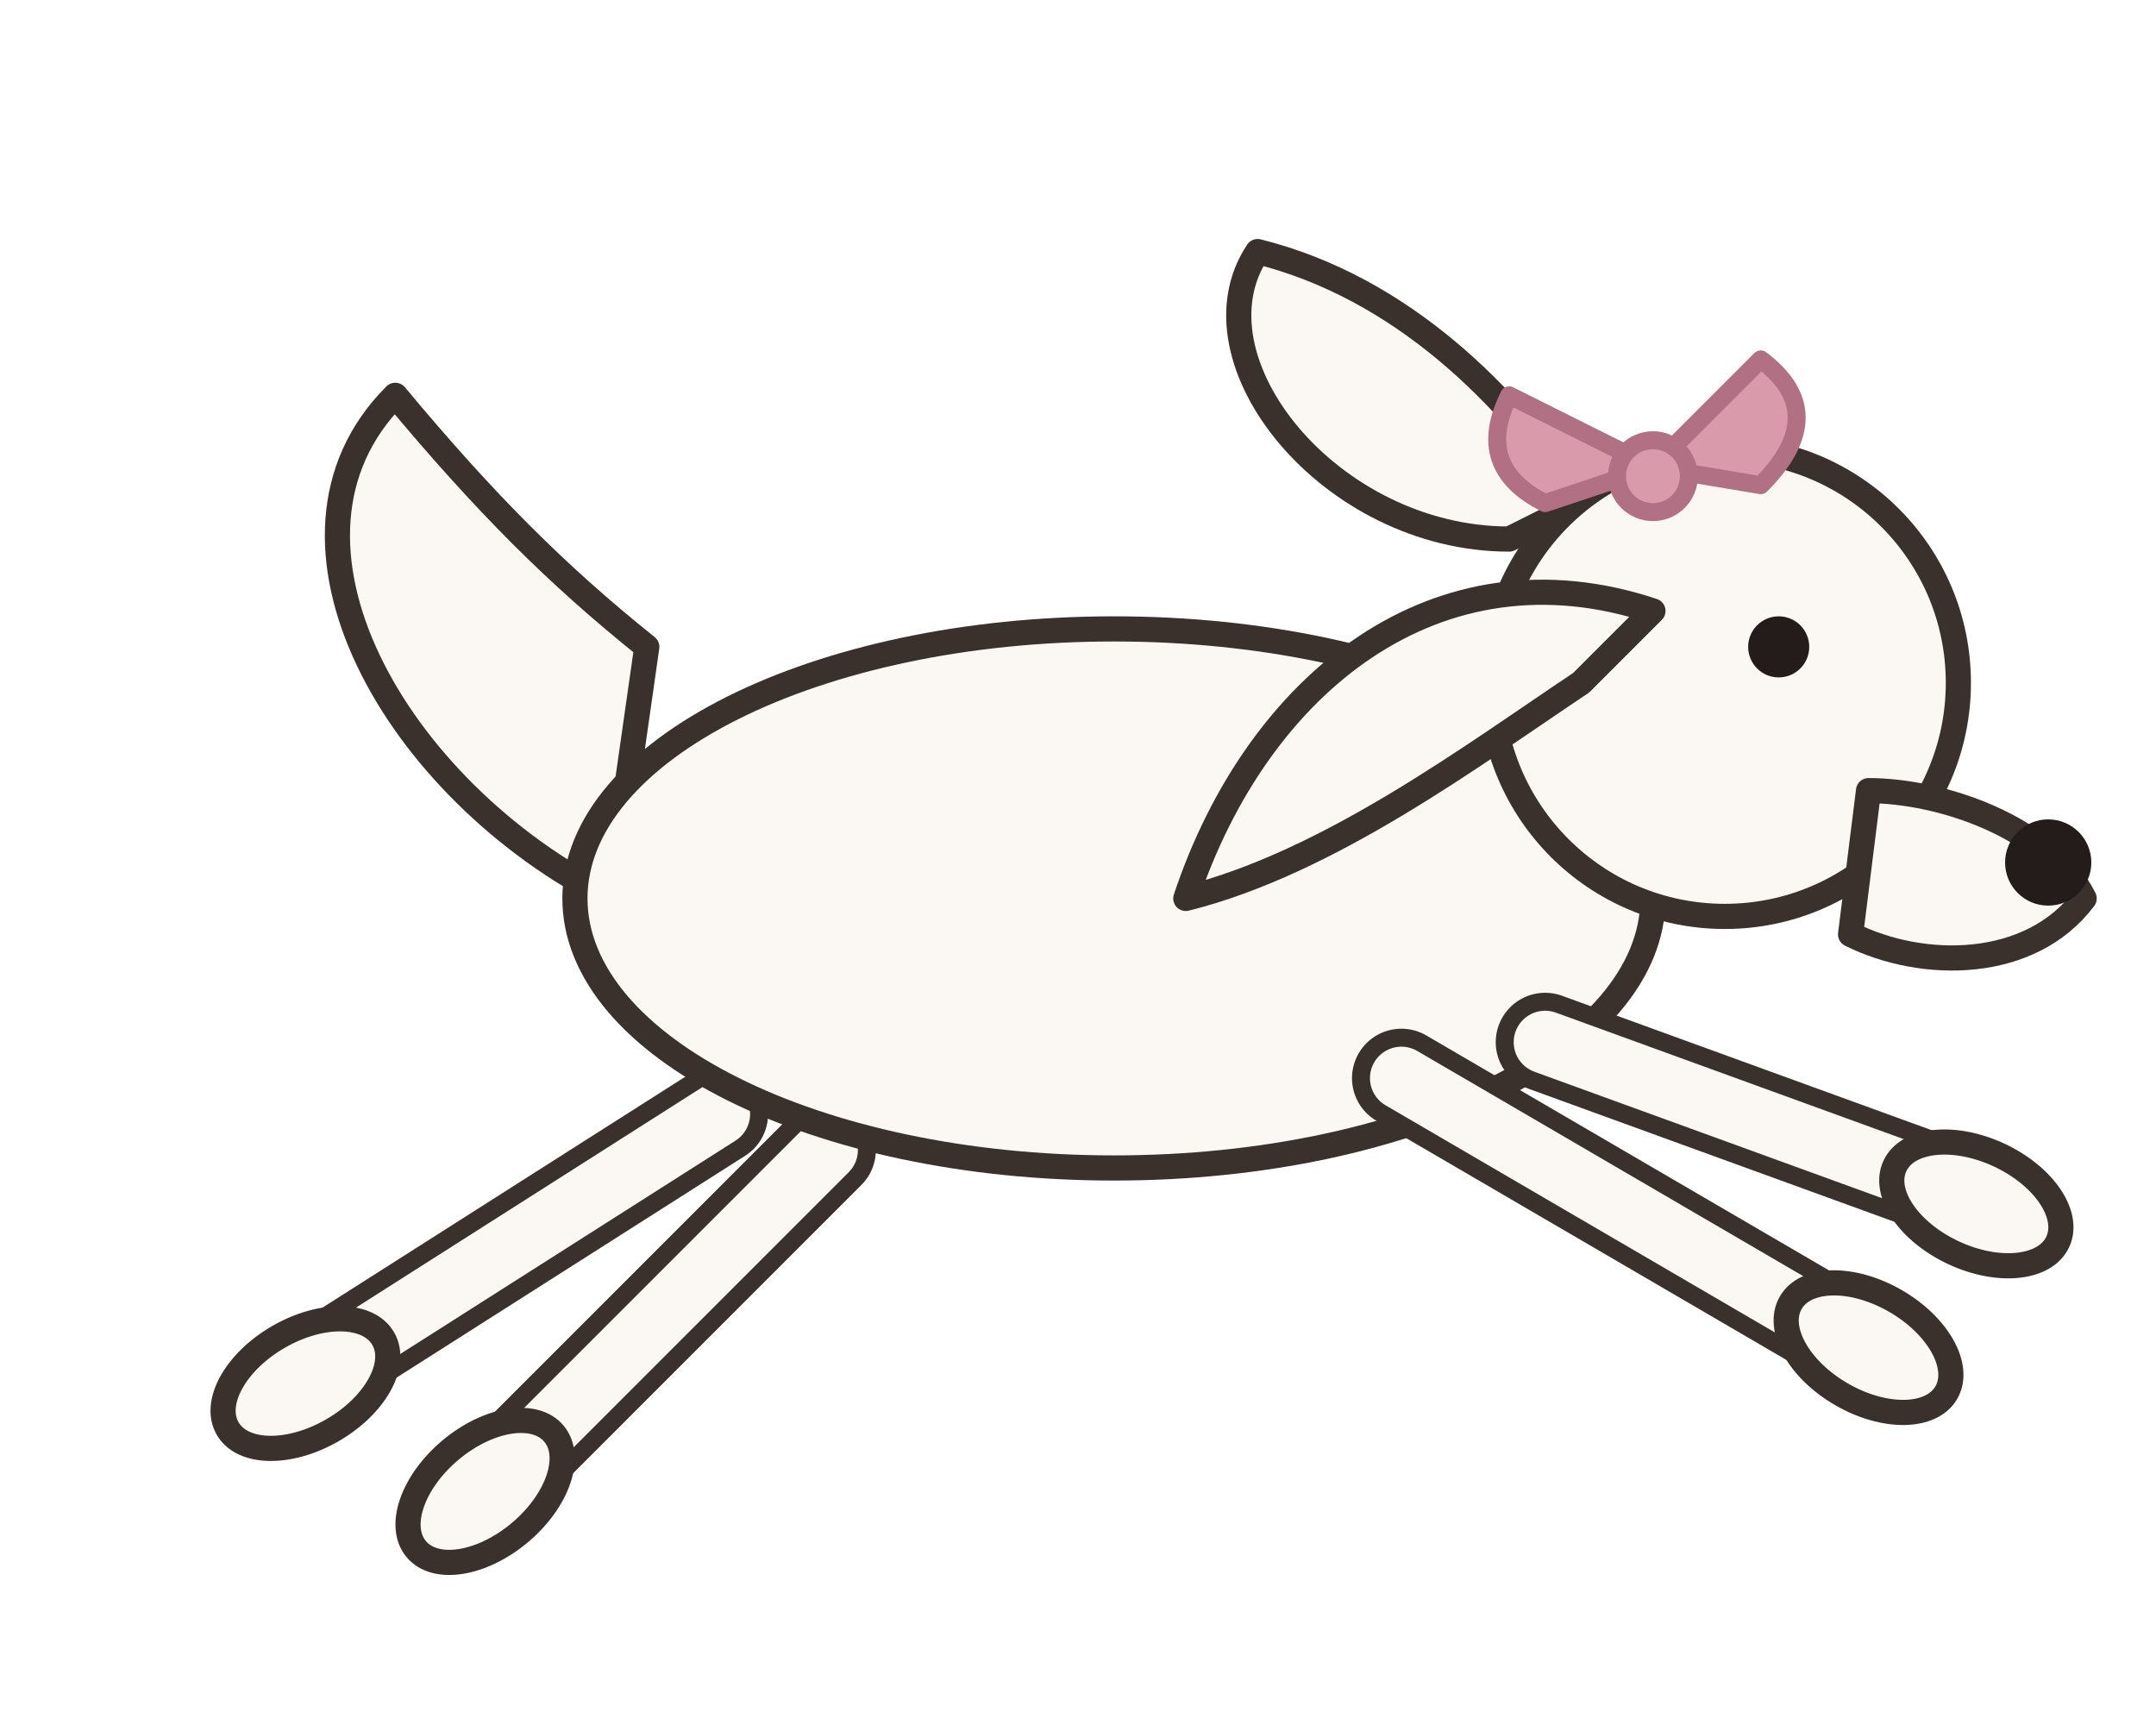
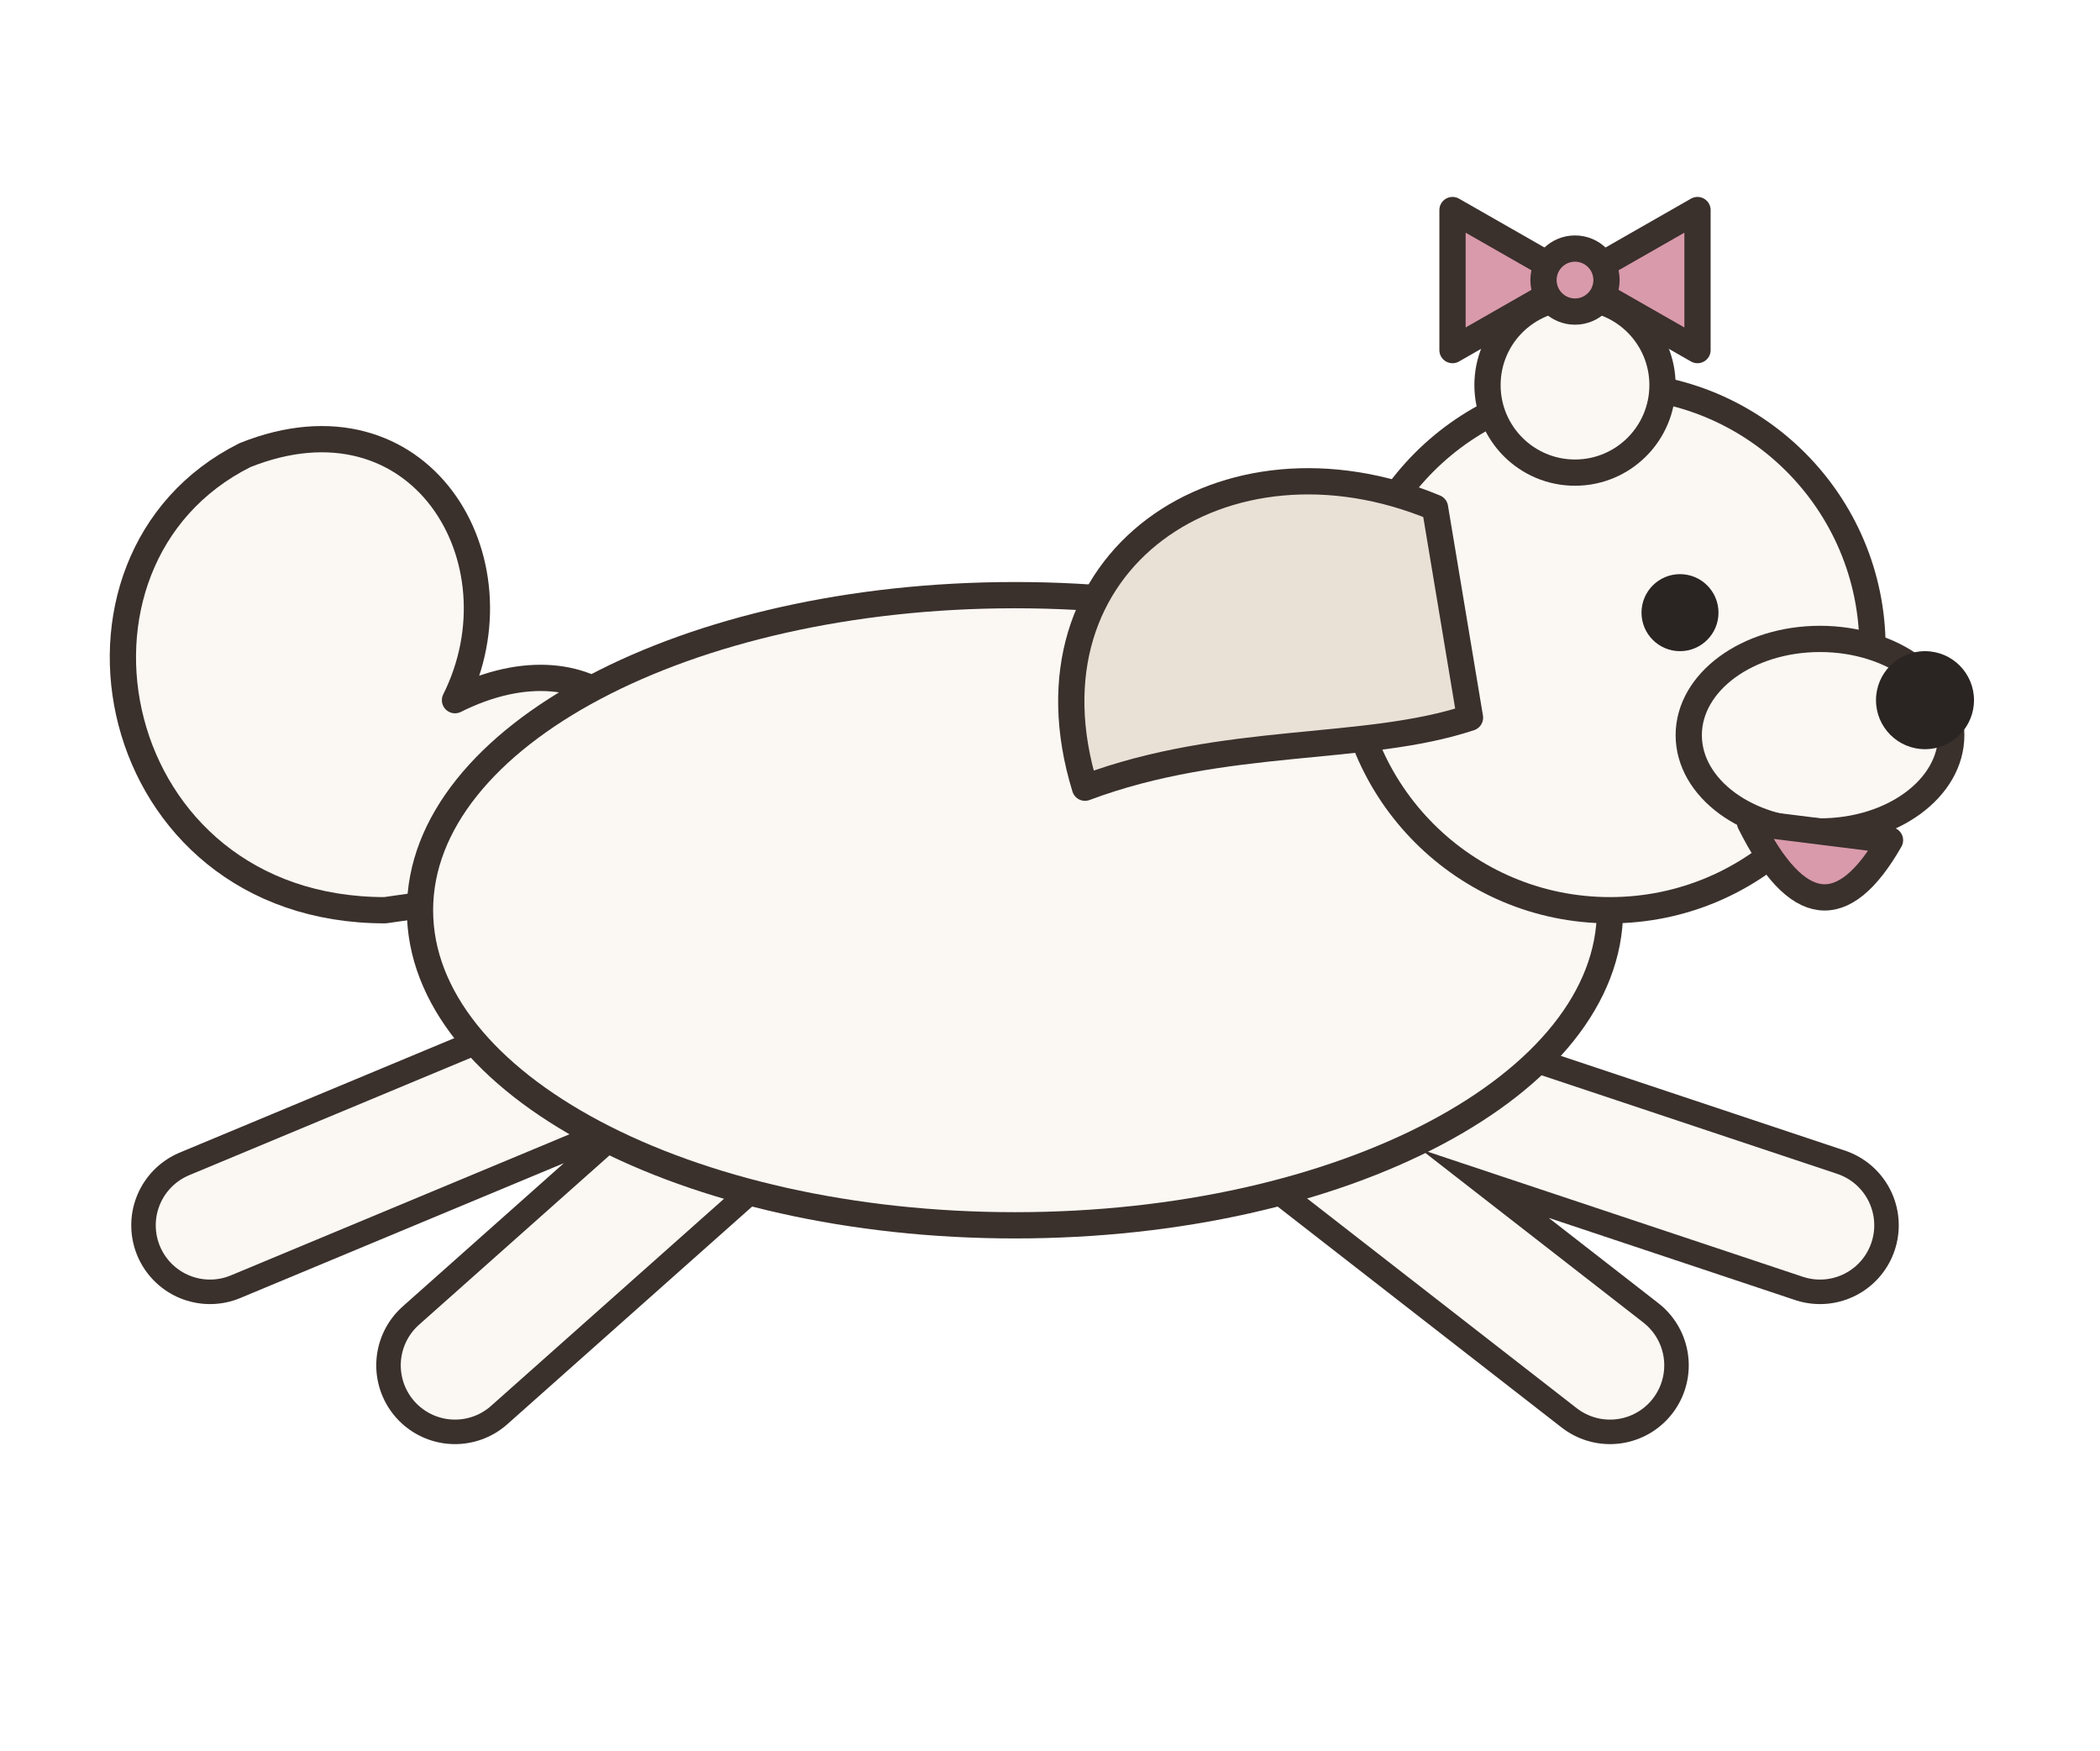
- <svg xmlns="http://www.w3.org/2000/svg" viewBox="0 0 120 96">
-   <g stroke="#3a302c" stroke-width="1.4" stroke-linejoin="round" stroke-linecap="round">
-     <path d="M34 50C22 44 14 30 22 22c5 6 9 10 14 14z" fill="#fbf8f3" />
-     <path d="M40 62L18 76M46 64L28 82" fill="none" stroke-width="5.5" stroke="#3a302c" />
-     <path d="M40 62L18 76M46 64L28 82" fill="none" stroke-width="3.5" stroke="#fbf8f3" />
-     <ellipse cx="17" cy="77" rx="5" ry="3" fill="#fbf8f3" transform="rotate(-30 17 77)" />
-     <ellipse cx="27" cy="83" rx="5" ry="3" fill="#fbf8f3" transform="rotate(-40 27 83)" />
-     <ellipse cx="62" cy="50" rx="30" ry="15" fill="#fbf8f3" />
-     <path d="M78 60L102 74M86 58L108 66" fill="none" stroke-width="5.5" stroke="#3a302c" />
-     <path d="M78 60L102 74M86 58L108 66" fill="none" stroke-width="3.5" stroke="#fbf8f3" />
-     <ellipse cx="104" cy="75" rx="5" ry="3" fill="#fbf8f3" transform="rotate(30 104 75)" />
-     <ellipse cx="110" cy="67" rx="5" ry="3" fill="#fbf8f3" transform="rotate(25 110 67)" />
-     <path d="M84 30C74 30 66 20 70 14c8 2 14 8 18 14z" fill="#fbf8f3" />
-     <circle cx="96" cy="38" r="13" fill="#fbf8f3" />
-     <path d="M92 34C80 30 70 38 66 50c8-2 16-8 22-12z" fill="#fbf8f3" />
-     <path d="M104 44c4 0 10 2 12 6-3 4-9 4-13 2z" fill="#fbf8f3" />
-     <circle cx="114" cy="48" r="2.4" fill="#241c1a" stroke="none" />
-     <circle cx="99" cy="36" r="1.7" fill="#241c1a" stroke="none" />
-     <path d="M92 26l-8-4q-2 4 2 6zM92 26l6-6q4 3 0 7z" fill="#d99aab" stroke="#b27085" stroke-width="1" />
-     <circle cx="92" cy="26.500" r="2" fill="#d99aab" stroke="#b27085" stroke-width="1" />
+ <svg xmlns="http://www.w3.org/2000/svg" viewBox="0 0 120 100" fill="none" stroke="#3a302c" stroke-width="1.5" stroke-linejoin="round" stroke-linecap="round">
+   <g stroke-width="9">
+     <path d="M36 60L12 70M44 62L26 78M80 62L104 70M74 64L92 78" />
  </g>
+   <g stroke="#fbf8f3" stroke-width="6.2">
+     <path d="M36 60L12 70M44 62L26 78M80 62L104 70M74 64L92 78" />
+   </g>
+   <path d="M22 52C6 52 2 32 14 26C24 22 30 32 26 40C34 36 40 42 36 50Z" fill="#fbf8f3" />
+   <ellipse cx="58" cy="52" rx="34" ry="18" fill="#fbf8f3" />
+   <circle cx="92" cy="37" r="15" fill="#fbf8f3" />
+   <ellipse cx="104" cy="42" rx="7.5" ry="5.5" fill="#fbf8f3" />
+   <path d="M82 29C70 24 58 32 62 45C70 42 78 43 84 41Z" fill="#e9e1d6" />
+   <circle cx="90" cy="22" r="5" fill="#fbf8f3" />
+   <path d="M90 16L83 12V20ZM90 16L97 12V20Z" fill="#d99aab" />
+   <circle cx="90" cy="16" r="1.8" fill="#d99aab" />
+   <path d="M100 47Q104 55 108 48Z" fill="#d99aab" />
+   <circle cx="110" cy="40" r="2.8" fill="#2a2523" stroke="none" />
+   <circle cx="96" cy="35" r="2.2" fill="#2a2523" stroke="none" />
</svg>
